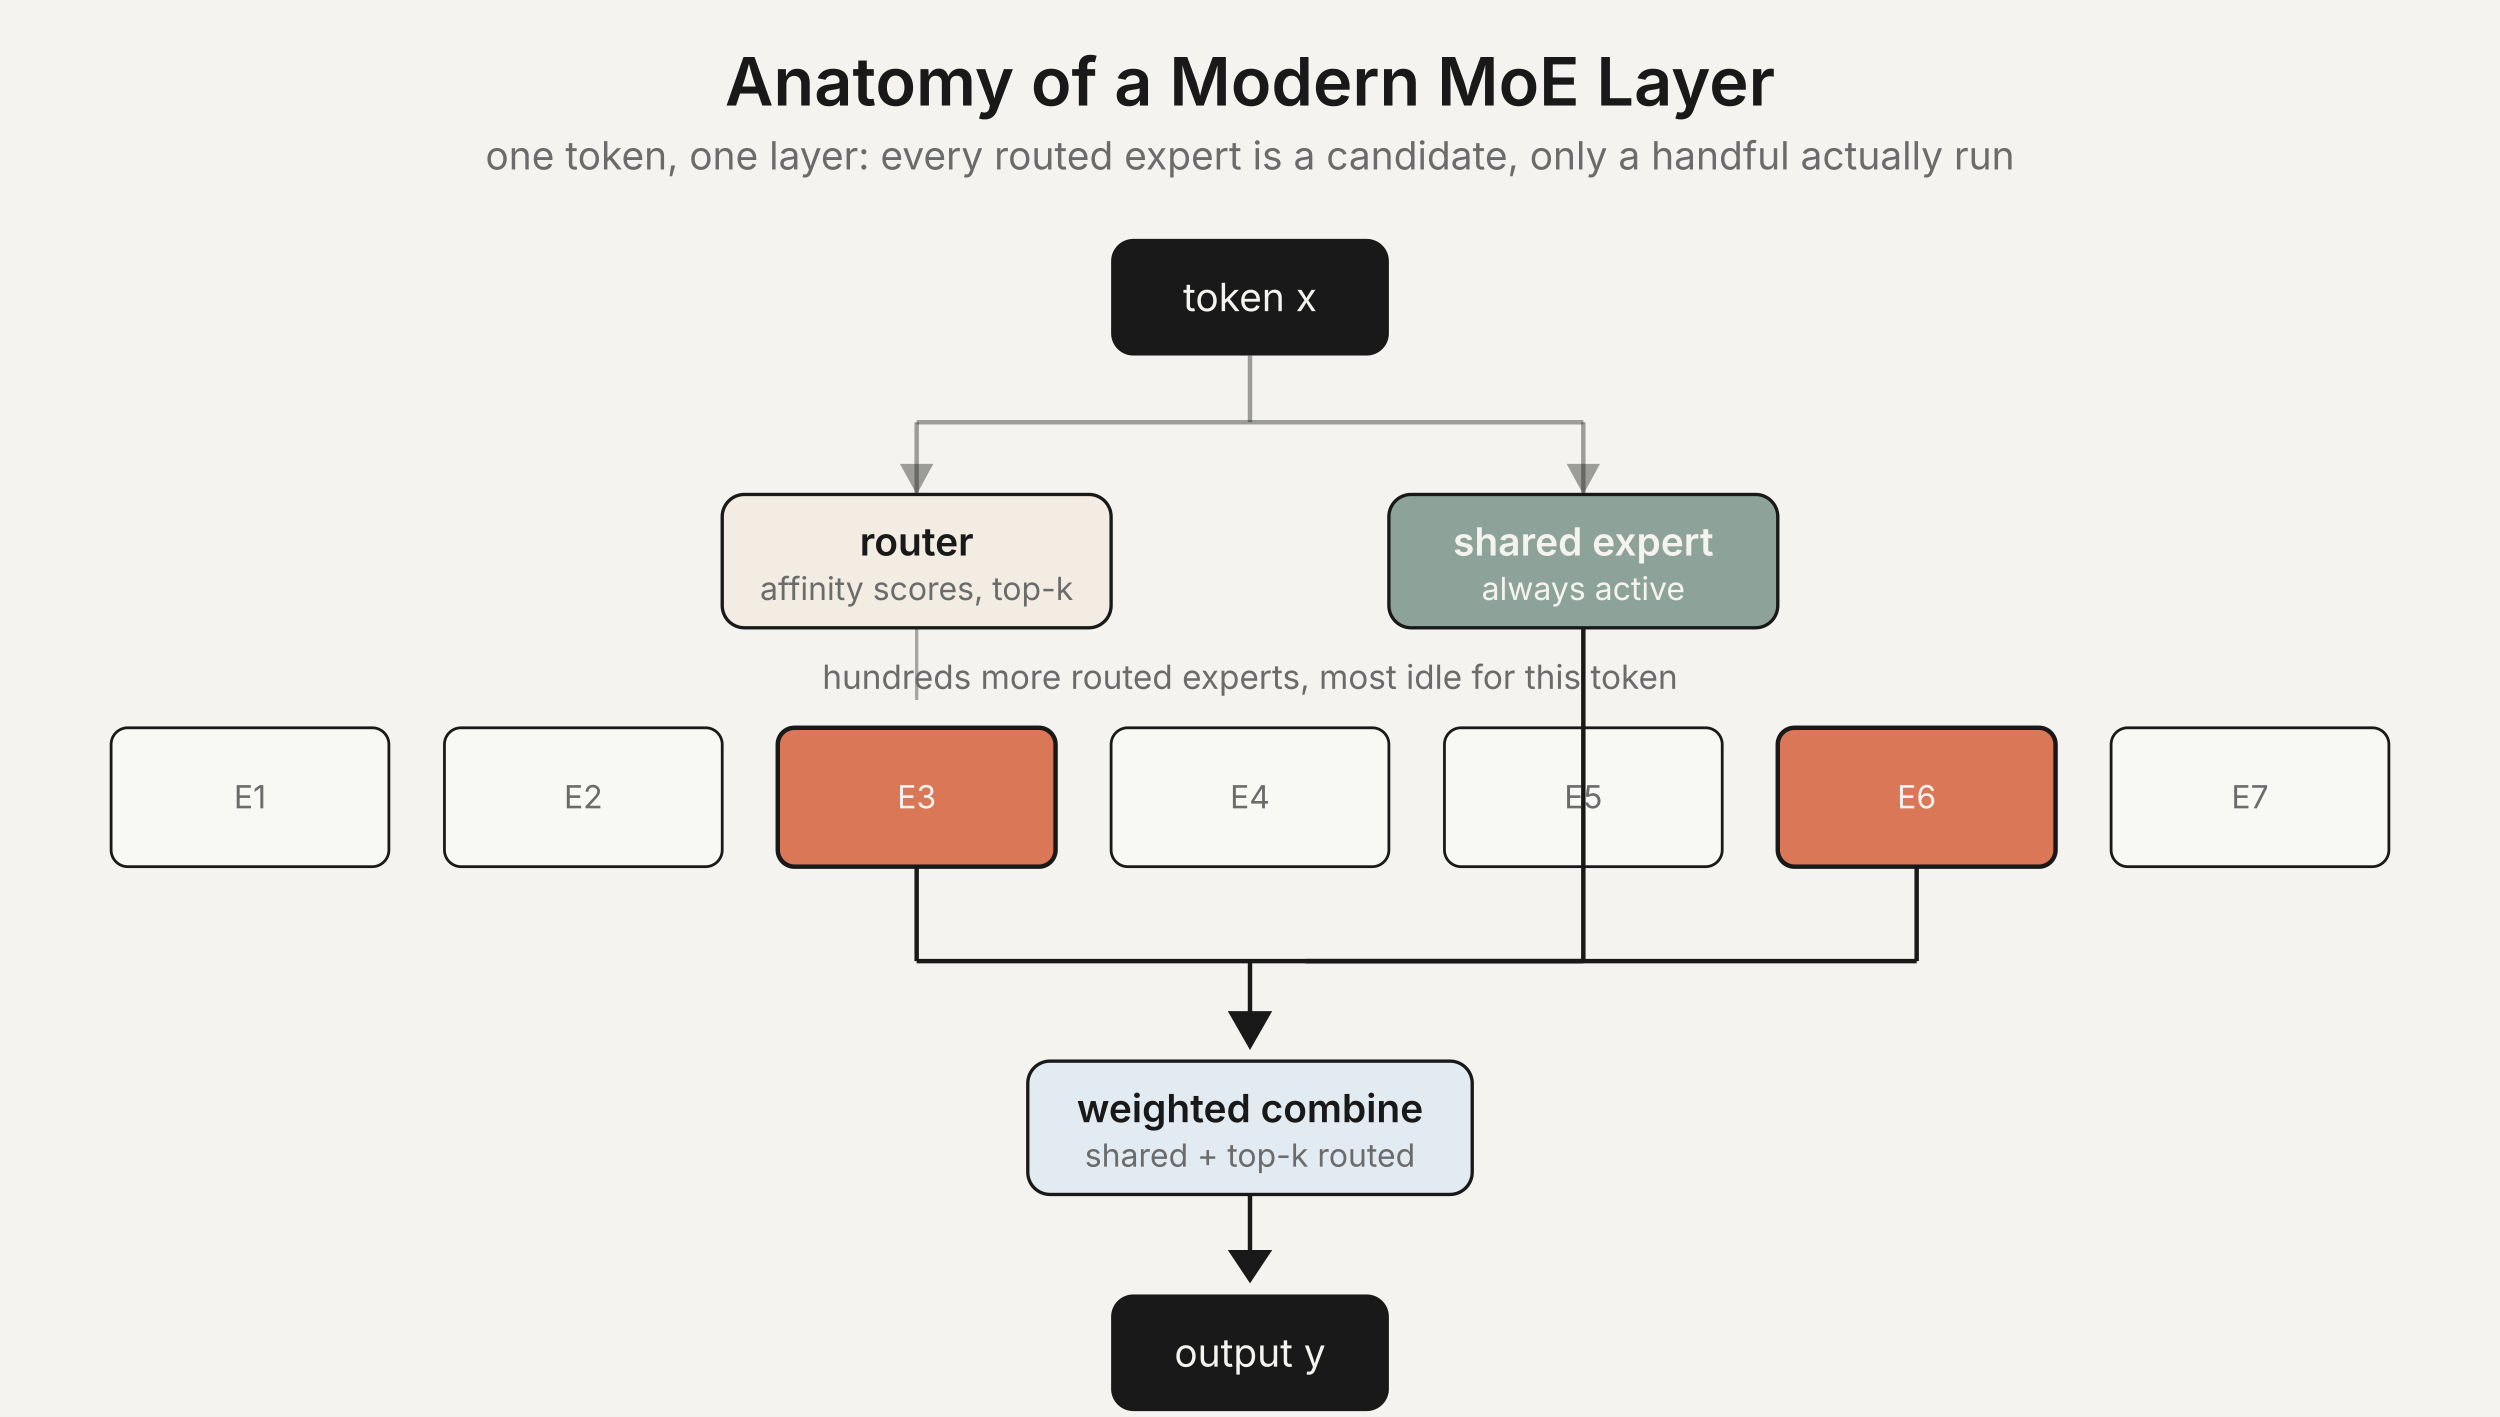
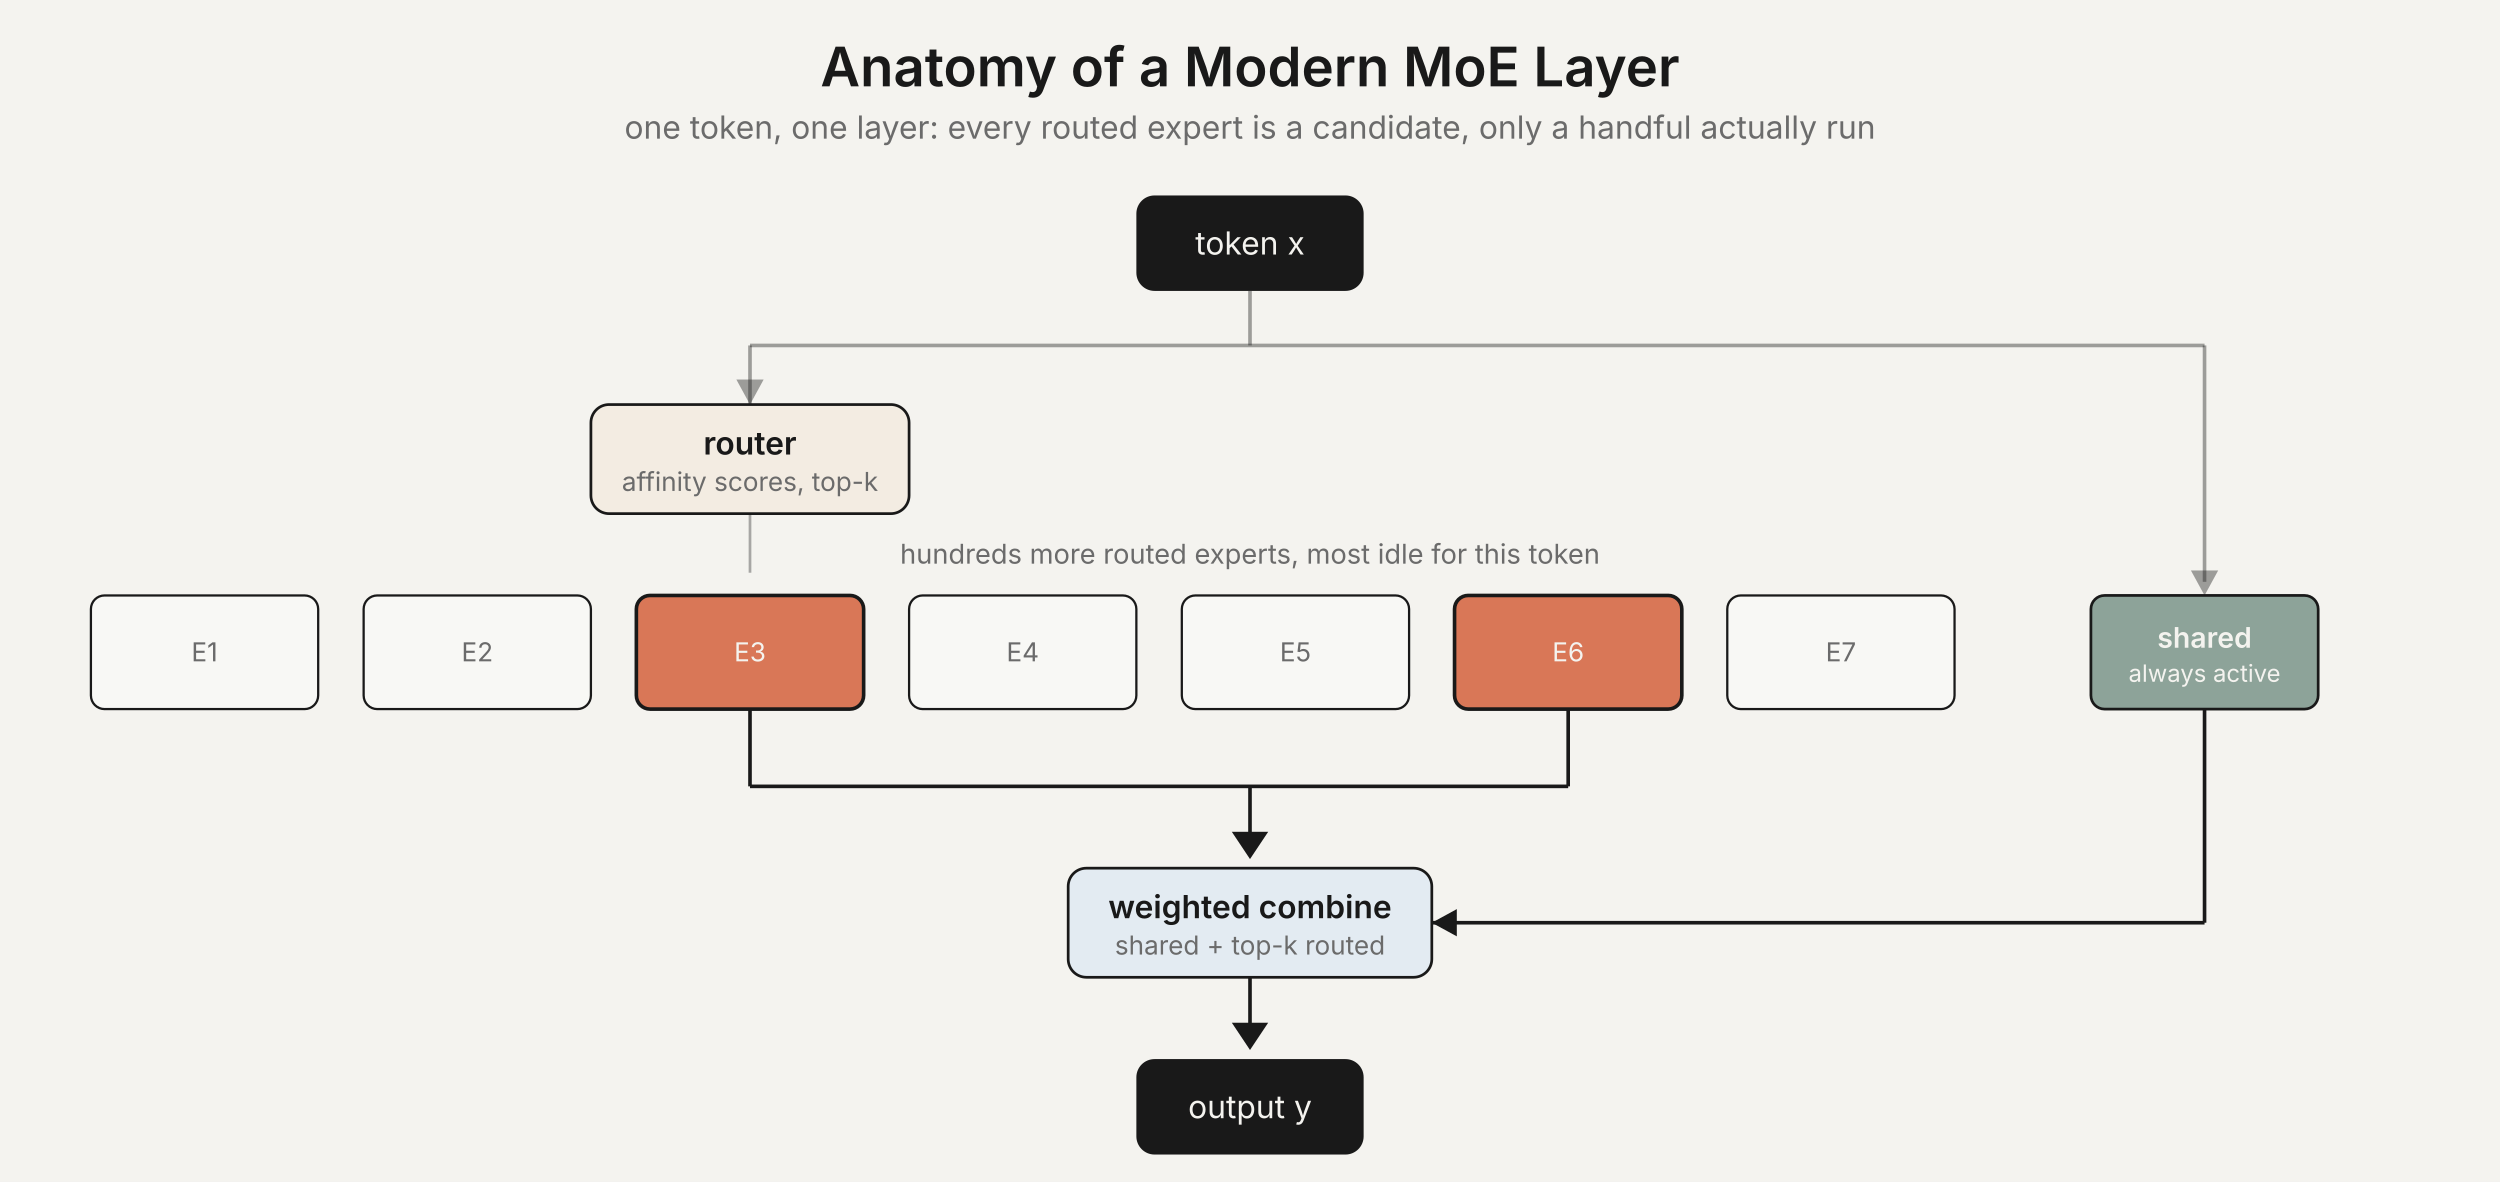
- <svg xmlns="http://www.w3.org/2000/svg" viewBox="0 0 900 510" font-family="Inter, -apple-system, sans-serif">
-   <rect x="0" y="0" width="900" height="510" fill="#F4F3EF" />
-   <text x="450" y="38" text-anchor="middle" font-size="24" font-weight="600" fill="#191919">Anatomy of a Modern MoE Layer</text>
-   <text x="450" y="61" text-anchor="middle" font-size="14" fill="#6B6B6B">one token, one layer: every routed expert is a candidate, only a handful actually run</text>
-   <rect x="400" y="86" width="100" height="42" rx="8" fill="#191919" />
-   <text x="450" y="112" text-anchor="middle" font-size="14" fill="#F4F3EF">token x</text>
-   <line x1="450" y1="128" x2="450" y2="152" stroke="#191919" stroke-opacity="0.4" stroke-width="1.6" />
-   <line x1="450" y1="152" x2="330" y2="152" stroke="#191919" stroke-opacity="0.4" stroke-width="1.6" />
-   <line x1="450" y1="152" x2="570" y2="152" stroke="#191919" stroke-opacity="0.4" stroke-width="1.6" />
+ <svg xmlns="http://www.w3.org/2000/svg" viewBox="0 0 1100 520" font-family="Inter, -apple-system, sans-serif">
+   <rect x="0" y="0" width="1100" height="520" fill="#F4F3EF" />
+   <text x="550" y="38" text-anchor="middle" font-size="24" font-weight="600" fill="#191919">Anatomy of a Modern MoE Layer</text>
+   <text x="550" y="61" text-anchor="middle" font-size="14" fill="#6B6B6B">one token, one layer: every routed expert is a candidate, only a handful actually run</text>
+   <rect x="500" y="86" width="100" height="42" rx="8" fill="#191919" />
+   <text x="550" y="112" text-anchor="middle" font-size="14" fill="#F4F3EF">token x</text>
+   <line x1="550" y1="128" x2="550" y2="152" stroke="#191919" stroke-opacity="0.4" stroke-width="1.6" />
+   <line x1="550" y1="152" x2="330" y2="152" stroke="#191919" stroke-opacity="0.4" stroke-width="1.6" />
  <line x1="330" y1="152" x2="330" y2="178" stroke="#191919" stroke-opacity="0.4" stroke-width="1.6" />
  <polygon points="330,178 324,167 336,167" fill="#191919" fill-opacity="0.4" />
-   <line x1="570" y1="152" x2="570" y2="178" stroke="#191919" stroke-opacity="0.4" stroke-width="1.6" />
-   <polygon points="570,178 564,167 576,167" fill="#191919" fill-opacity="0.4" />
+   <line x1="550" y1="152" x2="970" y2="152" stroke="#191919" stroke-opacity="0.4" stroke-width="1.6" />
+   <line x1="970" y1="152" x2="970" y2="256" stroke="#191919" stroke-opacity="0.4" stroke-width="1.6" />
+   <polygon points="970,262 964,251 976,251" fill="#191919" fill-opacity="0.4" />
  <rect x="260" y="178" width="140" height="48" rx="8" fill="#F3ECE2" stroke="#191919" stroke-width="1.2" />
  <text x="330" y="200" text-anchor="middle" font-size="14" font-weight="600" fill="#191919">router</text>
  <text x="330" y="216" text-anchor="middle" font-size="11.5" fill="#6B6B6B">affinity scores, top-k</text>
-   <rect x="500" y="178" width="140" height="48" rx="8" fill="#8DA399" stroke="#191919" stroke-width="1.2" />
-   <text x="570" y="200" text-anchor="middle" font-size="14" font-weight="600" fill="#F4F3EF">shared expert</text>
-   <text x="570" y="216" text-anchor="middle" font-size="11.5" fill="#F4F3EF">always active</text>
  <line x1="330" y1="226" x2="330" y2="252" stroke="#191919" stroke-opacity="0.35" stroke-width="1.2" />
-   <text x="450" y="248" text-anchor="middle" font-size="12" fill="#6B6B6B">hundreds more routed experts, most idle for this token</text>
+   <text x="550" y="248" text-anchor="middle" font-size="12" fill="#6B6B6B">hundreds more routed experts, most idle for this token</text>
  <g stroke="#191919" stroke-width="1" fill="#FFFFFF" fill-opacity="0.4">
    <rect x="40" y="262" width="100" height="50" rx="6" />
    <rect x="160" y="262" width="100" height="50" rx="6" />
    <rect x="400" y="262" width="100" height="50" rx="6" />
    <rect x="520" y="262" width="100" height="50" rx="6" />
    <rect x="760" y="262" width="100" height="50" rx="6" />
  </g>
  <text x="90" y="291" text-anchor="middle" font-size="11.5" fill="#6B6B6B">E1</text>
  <text x="210" y="291" text-anchor="middle" font-size="11.5" fill="#6B6B6B">E2</text>
  <text x="450" y="291" text-anchor="middle" font-size="11.5" fill="#6B6B6B">E4</text>
  <text x="570" y="291" text-anchor="middle" font-size="11.5" fill="#6B6B6B">E5</text>
  <text x="810" y="291" text-anchor="middle" font-size="11.5" fill="#6B6B6B">E7</text>
  <rect x="280" y="262" width="100" height="50" rx="6" fill="#D97757" stroke="#191919" stroke-width="1.6" />
  <text x="330" y="291" text-anchor="middle" font-size="11.5" fill="#F4F3EF">E3</text>
  <rect x="640" y="262" width="100" height="50" rx="6" fill="#D97757" stroke="#191919" stroke-width="1.6" />
  <text x="690" y="291" text-anchor="middle" font-size="11.5" fill="#F4F3EF">E6</text>
+   <rect x="920" y="262" width="100" height="50" rx="6" fill="#8DA399" stroke="#191919" stroke-width="1.2" />
+   <text x="970" y="285" text-anchor="middle" font-size="12.5" font-weight="600" fill="#F4F3EF">shared</text>
+   <text x="970" y="300" text-anchor="middle" font-size="10.5" fill="#F4F3EF">always active</text>
  <line x1="330" y1="312" x2="330" y2="346" stroke="#191919" stroke-width="1.6" />
-   <line x1="330" y1="346" x2="450" y2="346" stroke="#191919" stroke-width="1.6" />
+   <line x1="330" y1="346" x2="550" y2="346" stroke="#191919" stroke-width="1.6" />
  <line x1="690" y1="312" x2="690" y2="346" stroke="#191919" stroke-width="1.6" />
-   <line x1="690" y1="346" x2="450" y2="346" stroke="#191919" stroke-width="1.6" />
-   <line x1="450" y1="346" x2="450" y2="372" stroke="#191919" stroke-width="1.6" />
-   <line x1="570" y1="226" x2="570" y2="346" stroke="#191919" stroke-width="1.6" />
-   <line x1="570" y1="346" x2="470" y2="346" stroke="#191919" stroke-width="1.6" />
-   <polygon points="450,378 442,364 458,364" fill="#191919" />
-   <rect x="370" y="382" width="160" height="48" rx="8" fill="#E3EBF2" stroke="#191919" stroke-width="1.2" />
-   <text x="450" y="404" text-anchor="middle" font-size="14" font-weight="600" fill="#191919">weighted combine</text>
-   <text x="450" y="420" text-anchor="middle" font-size="11.5" fill="#6B6B6B">shared + top-k routed</text>
-   <line x1="450" y1="430" x2="450" y2="456" stroke="#191919" stroke-width="1.6" />
-   <polygon points="450,462 442,450 458,450" fill="#191919" />
-   <rect x="400" y="466" width="100" height="42" rx="8" fill="#191919" />
-   <text x="450" y="492" text-anchor="middle" font-size="14" fill="#F4F3EF">output y</text>
+   <line x1="690" y1="346" x2="550" y2="346" stroke="#191919" stroke-width="1.6" />
+   <line x1="550" y1="346" x2="550" y2="372" stroke="#191919" stroke-width="1.6" />
+   <polygon points="550,378 542,366 558,366" fill="#191919" />
+   <line x1="970" y1="312" x2="970" y2="406" stroke="#191919" stroke-width="1.6" />
+   <line x1="970" y1="406" x2="630" y2="406" stroke="#191919" stroke-width="1.6" />
+   <polygon points="630,406 641,400 641,412" fill="#191919" />
+   <rect x="470" y="382" width="160" height="48" rx="8" fill="#E3EBF2" stroke="#191919" stroke-width="1.2" />
+   <text x="550" y="404" text-anchor="middle" font-size="14" font-weight="600" fill="#191919">weighted combine</text>
+   <text x="550" y="420" text-anchor="middle" font-size="11.5" fill="#6B6B6B">shared + top-k routed</text>
+   <line x1="550" y1="430" x2="550" y2="456" stroke="#191919" stroke-width="1.6" />
+   <polygon points="550,462 542,450 558,450" fill="#191919" />
+   <rect x="500" y="466" width="100" height="42" rx="8" fill="#191919" />
+   <text x="550" y="492" text-anchor="middle" font-size="14" fill="#F4F3EF">output y</text>
</svg>
